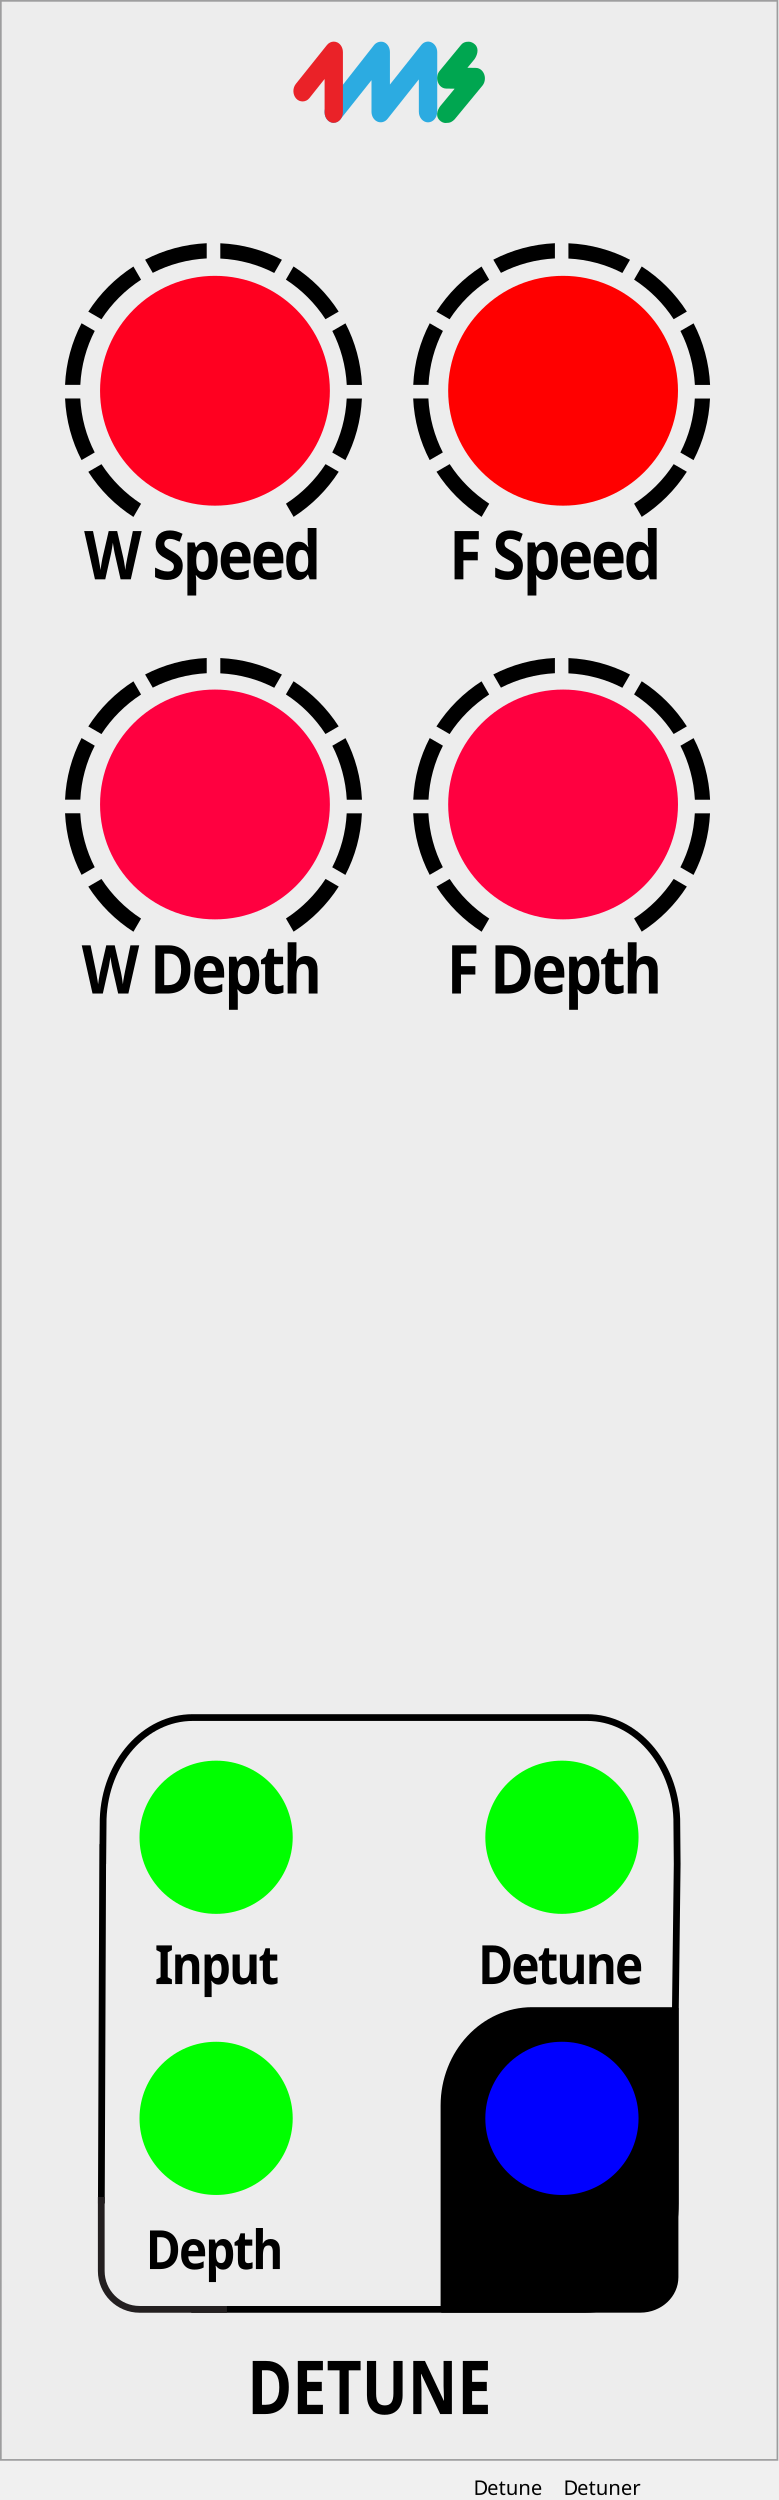
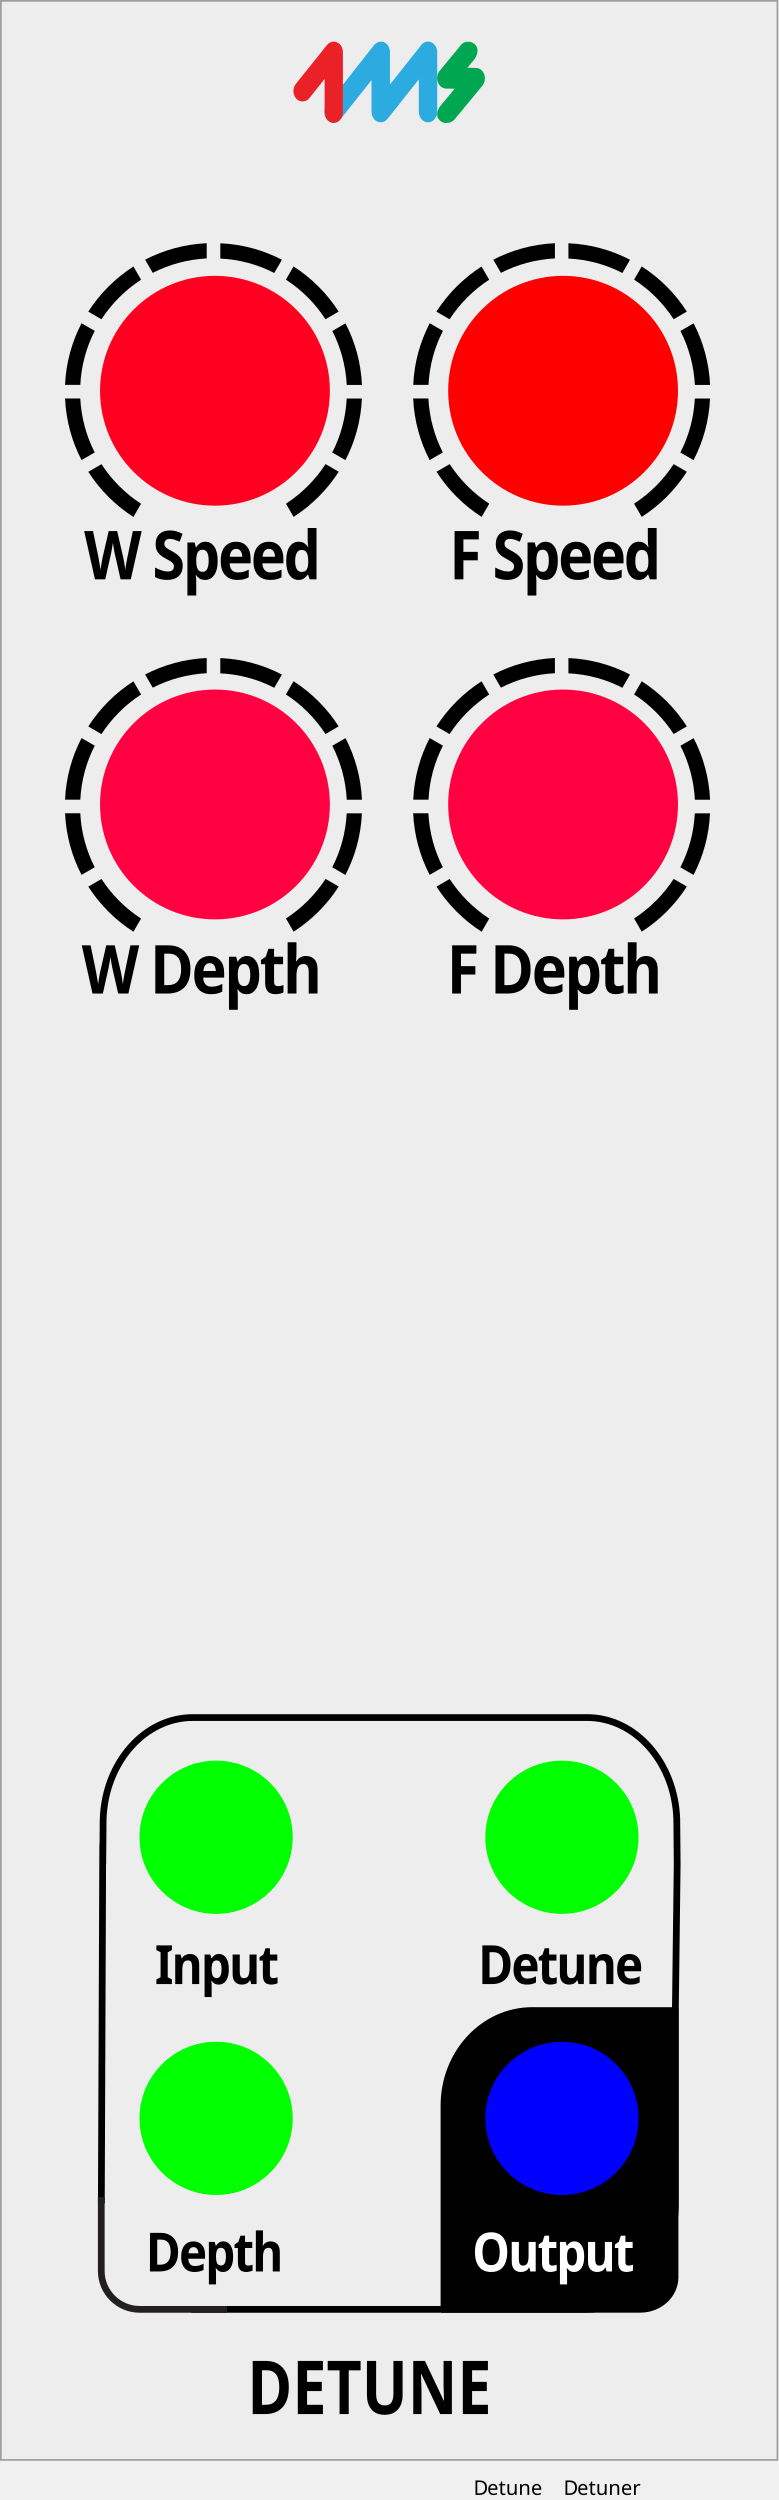
- <svg xmlns="http://www.w3.org/2000/svg" width="40.64mm" height="130.55mm" viewBox="0 0 115.2 370.06">
+ <svg xmlns="http://www.w3.org/2000/svg" width="40.64mm" height="130.55mm" viewBox="0 0 115.2 370.06" version="1.1" id="svg55">
+   <defs id="defs55" />
  <g id="faceplate">
-     <g>
-       <rect x=".12" y=".12" width="114.95" height="364" style="fill: #ededed; stroke-width: 0px;" />
-       <path d="M114.95.25v363.75H.25V.25h114.7M115.2,0H0v364.25h115.2V0h0Z" style="fill: #9d9d9e; stroke-width: 0px;" />
+     <g id="g1">
+       <rect x=".12" y=".12" width="114.95" height="364" style="fill: #ededed; stroke-width: 0px;" id="rect1" />
+       <path d="M114.95.25v363.75H.25V.25h114.7M115.2,0H0v364.25h115.2V0h0Z" style="fill: #9d9d9e; stroke-width: 0px;" id="path1" />
    </g>
-     <path d="M100.33,318.63v-21.52h-21.54c-7.49,0-13.57,6.52-13.57,14.57v30.53h15.07s0,0,0,0h14.39c3.12,0,5.64-2.36,5.64-5.25v-18.39.08Z" style="fill: #000; stroke-width: 0px;" />
-     <text transform="translate(36.6 357.34) scale(.82 1)" style="fill: #000; font-family: GillSans-Bold, 'Gill Sans'; font-size: 11px; font-weight: 700;">
-       <tspan x="0" y="0">DETUNE</tspan>
+     <path d="M100.33,318.63v-21.52h-21.54c-7.49,0-13.57,6.52-13.57,14.57v30.53h15.07s0,0,0,0h14.39c3.12,0,5.64-2.36,5.64-5.25v-18.39.08Z" style="fill: #000; stroke-width: 0px;" id="path2" />
+     <text transform="translate(36.6 357.34) scale(.82 1)" style="fill: #000; font-family: GillSans-Bold, 'Gill Sans'; font-size: 11px; font-weight: 700;" id="text2">
+       <tspan x="0" y="0" id="tspan2">DETUNE</tspan>
    </text>
-     <text transform="translate(70.77 293.69) scale(.88 1)" style="fill: #000; font-family: GillSans-Bold, 'Gill Sans'; font-size: 8px; font-weight: 700; letter-spacing: -.04em;">
-       <tspan x="0" y="0">Detune</tspan>
+     <text transform="translate(70.77 293.69) scale(.88 1)" style="fill: #000; font-family: GillSans-Bold, 'Gill Sans'; font-size: 8px; font-weight: 700; letter-spacing: -.04em;" id="text3">
+       <tspan x="0" y="0" id="tspan3">Detune</tspan>
    </text>
-     <text transform="translate(76.65 335.88) scale(.88 1)" style="fill: #fff; font-family: GillSans-Bold, 'Gill Sans'; font-size: 8px; font-weight: 700; letter-spacing: -.04em;">
-       <tspan x="0" y="0">Out</tspan>
+     <text transform="translate(76.65 335.88) scale(.88 1)" style="fill: #fff; font-family: GillSans-Bold, 'Gill Sans'; font-size: 8px; font-weight: 700; letter-spacing: -.04em;" id="text4">
+       <tspan x="0" y="0" id="tspan4">Out</tspan>
    </text>
-     <text transform="translate(22.93 293.69) scale(.88 1)" style="fill: #000; font-family: GillSans-Bold, 'Gill Sans'; font-size: 8px; font-weight: 700; letter-spacing: -.04em;">
-       <tspan x="0" y="0">Input</tspan>
+     <text transform="translate(22.93 293.69) scale(.88 1)" style="fill: #000; font-family: GillSans-Bold, 'Gill Sans'; font-size: 8px; font-weight: 700; letter-spacing: -.04em;" id="text5">
+       <tspan x="0" y="0" id="tspan5">Input</tspan>
    </text>
-     <text transform="translate(21.57 335.88) scale(.88 1)" style="fill: #000; font-family: GillSans-Bold, 'Gill Sans'; font-size: 8px; font-weight: 700; letter-spacing: -.04em;">
-       <tspan x="0" y="0">Depth</tspan>
+     <text transform="scale(0.9380831,1.066004)" style="font-weight:700;font-size:7.505px;font-family:GillSans-Bold, 'Gill Sans';letter-spacing:-0.04em;fill:#000000;stroke-width:0.938" id="text6" x="22.994" y="315.41">
+       <tspan x="22.994" y="315.41" id="tspan6" style="stroke-width:0.938">Depth</tspan>
    </text>
-     <path d="M102.85,56.98h2.26c-.15-3.28-1.01-6.37-2.44-9.12l-1.95,1.13c1.24,2.42,1.99,5.13,2.14,8Z" style="fill: #000; stroke-width: 0px;" />
-     <path d="M102.85,58.98c-.14,2.87-.89,5.57-2.14,8l1.95,1.13c1.43-2.75,2.3-5.84,2.44-9.12h-2.26Z" style="fill: #000; stroke-width: 0px;" />
-     <text transform="translate(12.46 85.75) scale(.88 1)" style="fill: #000; font-family: GillSans-Bold, 'Gill Sans'; font-size: 10px; font-weight: 700; letter-spacing: -.04em;">
-       <tspan x="0" y="0">W Speed</tspan>
+     <text transform="scale(0.9380831,1.066004)" style="font-weight:700;font-size:7.505px;font-family:GillSans-Bold, 'Gill Sans';letter-spacing:-0.04em;fill:#000000;stroke-width:0.938" id="text6-4" x="69.719" y="314.645">
+       <tspan x="69.719" y="314.645" id="tspan6-0" style="stroke-width:0.938">Depth</tspan>
    </text>
-     <g>
-       <path d="M40.6,40.4l1.13-1.95c-2.75-1.43-5.84-2.3-9.12-2.44v2.26c2.87.14,5.57.89,7.99,2.14Z" style="fill: #000; stroke-width: 0px;" />
-       <path d="M48.18,47.25l1.95-1.13c-1.72-2.68-4-4.96-6.68-6.68l-1.13,1.95c2.34,1.52,4.33,3.51,5.85,5.85Z" style="fill: #000; stroke-width: 0px;" />
-       <path d="M20.88,41.4l-1.13-1.95c-2.68,1.72-4.96,4-6.68,6.68l1.95,1.13c1.52-2.34,3.51-4.33,5.85-5.85Z" style="fill: #000; stroke-width: 0px;" />
-       <path d="M51.32,56.98h2.26c-.15-3.28-1.01-6.37-2.44-9.12l-1.95,1.13c1.24,2.42,1.99,5.13,2.14,8Z" style="fill: #000; stroke-width: 0px;" />
-       <path d="M30.6,38.26v-2.26c-3.28.15-6.37,1.01-9.12,2.44l1.13,1.95c2.42-1.24,5.13-1.99,8-2.14Z" style="fill: #000; stroke-width: 0px;" />
-       <path d="M15.02,68.71l-1.95,1.13c1.72,2.68,4,4.96,6.68,6.68l1.13-1.95c-2.34-1.52-4.33-3.51-5.85-5.85Z" style="fill: #000; stroke-width: 0px;" />
-       <path d="M42.33,74.56l1.13,1.95c2.68-1.72,4.96-4,6.68-6.68l-1.95-1.13c-1.52,2.34-3.51,4.33-5.85,5.85Z" style="fill: #000; stroke-width: 0px;" />
-       <path d="M51.32,58.98c-.14,2.87-.89,5.57-2.14,8l1.95,1.13c1.43-2.75,2.3-5.84,2.44-9.12h-2.26Z" style="fill: #000; stroke-width: 0px;" />
-       <path d="M11.89,58.98h-2.26c.15,3.28,1.01,6.37,2.44,9.12l1.95-1.13c-1.24-2.42-1.99-5.13-2.14-8Z" style="fill: #000; stroke-width: 0px;" />
-       <path d="M14.02,48.98l-1.95-1.13c-1.43,2.75-2.3,5.84-2.44,9.12h2.26c.14-2.87.89-5.57,2.14-8Z" style="fill: #000; stroke-width: 0px;" />
+     <path d="M102.85,56.98h2.26c-.15-3.28-1.01-6.37-2.44-9.12l-1.95,1.13c1.24,2.42,1.99,5.13,2.14,8Z" style="fill: #000; stroke-width: 0px;" id="path6" />
+     <path d="M102.85,58.98c-.14,2.87-.89,5.57-2.14,8l1.95,1.13c1.43-2.75,2.3-5.84,2.44-9.12h-2.26Z" style="fill: #000; stroke-width: 0px;" id="path7" />
+     <text transform="translate(12.46 85.75) scale(.88 1)" style="fill: #000; font-family: GillSans-Bold, 'Gill Sans'; font-size: 10px; font-weight: 700; letter-spacing: -.04em;" id="text7">
+       <tspan x="0" y="0" id="tspan7">W Speed</tspan>
+     </text>
+     <g id="g17">
+       <path d="M40.6,40.4l1.13-1.95c-2.75-1.43-5.84-2.3-9.12-2.44v2.26c2.87.14,5.57.89,7.99,2.14Z" style="fill: #000; stroke-width: 0px;" id="path8" />
+       <path d="M48.18,47.25l1.95-1.13c-1.72-2.68-4-4.96-6.68-6.68l-1.13,1.95c2.34,1.52,4.33,3.51,5.85,5.85Z" style="fill: #000; stroke-width: 0px;" id="path9" />
+       <path d="M20.88,41.4l-1.13-1.95c-2.68,1.72-4.96,4-6.68,6.68l1.95,1.13c1.52-2.34,3.51-4.33,5.85-5.85Z" style="fill: #000; stroke-width: 0px;" id="path10" />
+       <path d="M51.32,56.98h2.26c-.15-3.28-1.01-6.37-2.44-9.12l-1.95,1.13c1.24,2.42,1.99,5.13,2.14,8Z" style="fill: #000; stroke-width: 0px;" id="path11" />
+       <path d="M30.6,38.26v-2.26c-3.28.15-6.37,1.01-9.12,2.44l1.13,1.95c2.42-1.24,5.13-1.99,8-2.14Z" style="fill: #000; stroke-width: 0px;" id="path12" />
+       <path d="M15.02,68.71l-1.95,1.13c1.72,2.68,4,4.96,6.68,6.68l1.13-1.95c-2.34-1.52-4.33-3.51-5.85-5.85Z" style="fill: #000; stroke-width: 0px;" id="path13" />
+       <path d="M42.33,74.56l1.13,1.95c2.68-1.72,4.96-4,6.68-6.68l-1.95-1.13c-1.52,2.34-3.51,4.33-5.85,5.85Z" style="fill: #000; stroke-width: 0px;" id="path14" />
+       <path d="M51.32,58.98c-.14,2.87-.89,5.57-2.14,8l1.95,1.13c1.43-2.75,2.3-5.84,2.44-9.12h-2.26Z" style="fill: #000; stroke-width: 0px;" id="path15" />
+       <path d="M11.89,58.98h-2.26c.15,3.28,1.01,6.37,2.44,9.12l1.95-1.13c-1.24-2.42-1.99-5.13-2.14-8Z" style="fill: #000; stroke-width: 0px;" id="path16" />
+       <path d="M14.02,48.98l-1.95-1.13c-1.43,2.75-2.3,5.84-2.44,9.12h2.26c.14-2.87.89-5.57,2.14-8Z" style="fill: #000; stroke-width: 0px;" id="path17" />
    </g>
-     <text transform="translate(66.49 85.75) scale(.88 1)" style="fill: #000; font-family: GillSans-Bold, 'Gill Sans'; font-size: 10px; font-weight: 700; letter-spacing: -.04em;">
-       <tspan x="0" y="0">F Speed</tspan>
+     <text transform="translate(66.49 85.75) scale(.88 1)" style="fill: #000; font-family: GillSans-Bold, 'Gill Sans'; font-size: 10px; font-weight: 700; letter-spacing: -.04em;" id="text17">
+       <tspan x="0" y="0" id="tspan17">F Speed</tspan>
    </text>
-     <path d="M92.13,40.4l1.13-1.95c-2.75-1.43-5.84-2.3-9.12-2.44v2.26c2.87.14,5.57.89,7.99,2.14Z" style="fill: #000; stroke-width: 0px;" />
-     <path d="M99.72,47.25l1.95-1.13c-1.72-2.68-4-4.96-6.68-6.68l-1.13,1.95c2.34,1.52,4.33,3.51,5.85,5.85Z" style="fill: #000; stroke-width: 0px;" />
-     <path d="M72.41,41.4l-1.13-1.95c-2.68,1.72-4.96,4-6.68,6.68l1.95,1.13c1.52-2.34,3.51-4.33,5.85-5.85Z" style="fill: #000; stroke-width: 0px;" />
-     <path d="M82.14,38.26v-2.26c-3.28.15-6.37,1.01-9.12,2.44l1.13,1.95c2.42-1.24,5.13-1.99,8-2.14Z" style="fill: #000; stroke-width: 0px;" />
-     <path d="M66.56,68.7l-1.95,1.13c1.72,2.68,4,4.96,6.68,6.68l1.13-1.95c-2.34-1.52-4.33-3.51-5.85-5.85Z" style="fill: #000; stroke-width: 0px;" />
-     <path d="M93.86,74.56l1.13,1.95c2.68-1.72,4.96-4,6.68-6.68l-1.95-1.13c-1.52,2.34-3.51,4.33-5.85,5.85Z" style="fill: #000; stroke-width: 0px;" />
-     <path d="M63.42,58.98h-2.26c.15,3.28,1.01,6.37,2.44,9.12l1.95-1.13c-1.24-2.42-1.99-5.13-2.14-8Z" style="fill: #000; stroke-width: 0px;" />
-     <path d="M65.56,48.98l-1.95-1.13c-1.43,2.75-2.3,5.84-2.44,9.12h2.26c.14-2.87.89-5.57,2.14-8Z" style="fill: #000; stroke-width: 0px;" />
-     <text transform="translate(12.1 147.07) scale(.88 1)" style="fill: #000; font-family: GillSans-Bold, 'Gill Sans'; font-size: 10px; font-weight: 700; letter-spacing: -.04em;">
-       <tspan x="0" y="0">W Depth</tspan>
+     <path d="M92.13,40.4l1.13-1.95c-2.75-1.43-5.84-2.3-9.12-2.44v2.26c2.87.14,5.57.89,7.99,2.14Z" style="fill: #000; stroke-width: 0px;" id="path18" />
+     <path d="M99.72,47.25l1.95-1.13c-1.72-2.68-4-4.96-6.68-6.68l-1.13,1.95c2.34,1.52,4.33,3.51,5.85,5.85Z" style="fill: #000; stroke-width: 0px;" id="path19" />
+     <path d="M72.41,41.4l-1.13-1.95c-2.68,1.72-4.96,4-6.68,6.68l1.95,1.13c1.52-2.34,3.51-4.33,5.85-5.85Z" style="fill: #000; stroke-width: 0px;" id="path20" />
+     <path d="M82.14,38.26v-2.26c-3.28.15-6.37,1.01-9.12,2.44l1.13,1.95c2.42-1.24,5.13-1.99,8-2.14Z" style="fill: #000; stroke-width: 0px;" id="path21" />
+     <path d="M66.56,68.7l-1.95,1.13c1.72,2.68,4,4.96,6.68,6.68l1.13-1.95c-2.34-1.52-4.33-3.51-5.85-5.85Z" style="fill: #000; stroke-width: 0px;" id="path22" />
+     <path d="M93.86,74.56l1.13,1.95c2.68-1.72,4.96-4,6.68-6.68l-1.95-1.13c-1.52,2.34-3.51,4.33-5.85,5.85Z" style="fill: #000; stroke-width: 0px;" id="path23" />
+     <path d="M63.42,58.98h-2.26c.15,3.28,1.01,6.37,2.44,9.12l1.95-1.13c-1.24-2.42-1.99-5.13-2.14-8Z" style="fill: #000; stroke-width: 0px;" id="path24" />
+     <path d="M65.56,48.98l-1.95-1.13c-1.43,2.75-2.3,5.84-2.44,9.12h2.26c.14-2.87.89-5.57,2.14-8Z" style="fill: #000; stroke-width: 0px;" id="path25" />
+     <text transform="translate(12.1 147.07) scale(.88 1)" style="fill: #000; font-family: GillSans-Bold, 'Gill Sans'; font-size: 10px; font-weight: 700; letter-spacing: -.04em;" id="text25">
+       <tspan x="0" y="0" id="tspan25">W Depth</tspan>
    </text>
-     <path d="M40.6,101.8l1.13-1.95c-2.75-1.43-5.84-2.3-9.12-2.44v2.26c2.87.14,5.57.89,7.99,2.14Z" style="fill: #000; stroke-width: 0px;" />
-     <path d="M48.18,108.65l1.95-1.13c-1.72-2.68-4-4.96-6.68-6.68l-1.13,1.95c2.34,1.52,4.33,3.51,5.85,5.85Z" style="fill: #000; stroke-width: 0px;" />
-     <path d="M20.88,102.8l-1.13-1.95c-2.68,1.72-4.96,4-6.68,6.68l1.95,1.13c1.52-2.34,3.51-4.33,5.85-5.85Z" style="fill: #000; stroke-width: 0px;" />
-     <path d="M51.32,118.38h2.26c-.15-3.28-1.01-6.37-2.44-9.12l-1.95,1.13c1.24,2.42,1.99,5.13,2.14,8Z" style="fill: #000; stroke-width: 0px;" />
-     <path d="M30.6,99.66v-2.26c-3.28.15-6.37,1.01-9.12,2.44l1.13,1.95c2.42-1.24,5.13-1.99,8-2.14Z" style="fill: #000; stroke-width: 0px;" />
-     <path d="M15.02,130.11l-1.95,1.13c1.72,2.68,4,4.96,6.68,6.68l1.13-1.95c-2.34-1.52-4.33-3.51-5.85-5.85Z" style="fill: #000; stroke-width: 0px;" />
-     <path d="M42.33,135.96l1.13,1.95c2.68-1.72,4.96-4,6.68-6.68l-1.95-1.13c-1.52,2.34-3.51,4.33-5.85,5.85Z" style="fill: #000; stroke-width: 0px;" />
-     <path d="M51.32,120.38c-.14,2.87-.89,5.57-2.14,8l1.95,1.13c1.43-2.75,2.3-5.84,2.44-9.12h-2.26Z" style="fill: #000; stroke-width: 0px;" />
-     <path d="M11.89,120.38h-2.26c.15,3.28,1.01,6.37,2.44,9.12l1.95-1.13c-1.24-2.42-1.99-5.13-2.14-8Z" style="fill: #000; stroke-width: 0px;" />
-     <path d="M14.02,110.38l-1.95-1.13c-1.43,2.75-2.3,5.84-2.44,9.12h2.26c.14-2.87.89-5.57,2.14-8Z" style="fill: #000; stroke-width: 0px;" />
-     <text transform="translate(66.13 147.07) scale(.88 1)" style="fill: #000; font-family: GillSans-Bold, 'Gill Sans'; font-size: 10px; font-weight: 700; letter-spacing: -.04em;">
-       <tspan x="0" y="0">F Depth</tspan>
+     <path d="M40.6,101.8l1.13-1.95c-2.75-1.43-5.84-2.3-9.12-2.44v2.26c2.87.14,5.57.89,7.99,2.14Z" style="fill: #000; stroke-width: 0px;" id="path26" />
+     <path d="M48.18,108.65l1.95-1.13c-1.72-2.68-4-4.96-6.68-6.68l-1.13,1.95c2.34,1.52,4.33,3.51,5.85,5.85Z" style="fill: #000; stroke-width: 0px;" id="path27" />
+     <path d="M20.88,102.8l-1.13-1.95c-2.68,1.72-4.96,4-6.68,6.68l1.95,1.13c1.52-2.34,3.51-4.33,5.85-5.85Z" style="fill: #000; stroke-width: 0px;" id="path28" />
+     <path d="M51.32,118.38h2.26c-.15-3.28-1.01-6.37-2.44-9.12l-1.95,1.13c1.24,2.42,1.99,5.13,2.14,8Z" style="fill: #000; stroke-width: 0px;" id="path29" />
+     <path d="M30.6,99.66v-2.26c-3.28.15-6.37,1.01-9.12,2.44l1.13,1.95c2.42-1.24,5.13-1.99,8-2.14Z" style="fill: #000; stroke-width: 0px;" id="path30" />
+     <path d="M15.02,130.11l-1.95,1.13c1.72,2.68,4,4.96,6.68,6.68l1.13-1.95c-2.34-1.52-4.33-3.51-5.85-5.85Z" style="fill: #000; stroke-width: 0px;" id="path31" />
+     <path d="M42.33,135.96l1.13,1.95c2.68-1.72,4.96-4,6.68-6.68l-1.95-1.13c-1.52,2.34-3.51,4.33-5.85,5.85Z" style="fill: #000; stroke-width: 0px;" id="path32" />
+     <path d="M51.32,120.38c-.14,2.87-.89,5.57-2.14,8l1.95,1.13c1.43-2.75,2.3-5.84,2.44-9.12h-2.26Z" style="fill: #000; stroke-width: 0px;" id="path33" />
+     <path d="M11.89,120.38h-2.26c.15,3.28,1.01,6.37,2.44,9.12l1.95-1.13c-1.24-2.42-1.99-5.13-2.14-8Z" style="fill: #000; stroke-width: 0px;" id="path34" />
+     <path d="M14.02,110.38l-1.95-1.13c-1.43,2.75-2.3,5.84-2.44,9.12h2.26c.14-2.87.89-5.57,2.14-8Z" style="fill: #000; stroke-width: 0px;" id="path35" />
+     <text transform="translate(66.13 147.07) scale(.88 1)" style="fill: #000; font-family: GillSans-Bold, 'Gill Sans'; font-size: 10px; font-weight: 700; letter-spacing: -.04em;" id="text35">
+       <tspan x="0" y="0" id="tspan35">F Depth</tspan>
    </text>
-     <path d="M92.13,101.8l1.13-1.95c-2.75-1.43-5.84-2.3-9.12-2.44v2.26c2.87.14,5.57.89,7.99,2.14Z" style="fill: #000; stroke-width: 0px;" />
-     <path d="M99.72,108.65l1.95-1.13c-1.72-2.68-4-4.96-6.68-6.68l-1.13,1.95c2.34,1.52,4.33,3.51,5.85,5.85Z" style="fill: #000; stroke-width: 0px;" />
-     <path d="M72.41,102.8l-1.13-1.95c-2.68,1.72-4.96,4-6.68,6.68l1.95,1.13c1.52-2.34,3.51-4.33,5.85-5.85Z" style="fill: #000; stroke-width: 0px;" />
-     <path d="M102.85,118.38h2.26c-.15-3.28-1.01-6.37-2.44-9.12l-1.95,1.13c1.24,2.42,1.99,5.13,2.14,8Z" style="fill: #000; stroke-width: 0px;" />
-     <path d="M82.14,99.66v-2.26c-3.28.15-6.37,1.01-9.12,2.44l1.13,1.95c2.42-1.24,5.13-1.99,8-2.14Z" style="fill: #000; stroke-width: 0px;" />
-     <path d="M66.56,130.11l-1.95,1.13c1.72,2.68,4,4.96,6.68,6.68l1.13-1.95c-2.34-1.52-4.33-3.51-5.85-5.85Z" style="fill: #000; stroke-width: 0px;" />
-     <path d="M93.86,135.96l1.13,1.95c2.68-1.72,4.96-4,6.68-6.68l-1.95-1.13c-1.52,2.34-3.51,4.33-5.85,5.85Z" style="fill: #000; stroke-width: 0px;" />
-     <path d="M102.85,120.38c-.14,2.87-.89,5.57-2.14,8l1.95,1.13c1.43-2.75,2.3-5.84,2.44-9.12h-2.26Z" style="fill: #000; stroke-width: 0px;" />
-     <path d="M63.42,120.38h-2.26c.15,3.28,1.01,6.37,2.44,9.12l1.95-1.13c-1.24-2.42-1.99-5.13-2.14-8Z" style="fill: #000; stroke-width: 0px;" />
-     <path d="M65.56,110.38l-1.95-1.13c-1.43,2.75-2.3,5.84-2.44,9.12h2.26c.14-2.87.89-5.57,2.14-8Z" style="fill: #000; stroke-width: 0px;" />
-     <g>
-       <path d="M49.4,18.19c-.37,0-.71-.17-.97-.47-.51-.6-.52-1.54-.04-2.16l6.97-8.88c.38-.48,1.05-.65,1.57-.39.5.25.79.82.79,1.45v4.77l4.64-5.85c.38-.48,1.01-.64,1.53-.38.5.25.83.81.83,1.44v8.82c0,.86-.61,1.57-1.36,1.57s-1.36-.7-1.36-1.57v-4.79l-4.64,5.85c-.38.48-1.01.64-1.54.38-.5-.24-.83-.81-.83-1.44v-4.67l-4.61,5.8c-.26.32-.62.51-1,.51h0Z" style="fill: #2cabe1; stroke-width: 0px;" />
-       <path d="M49.4,18.19c-.75,0-1.35-.7-1.35-1.57v-4.93l-2.26,2.84c-.5.63-1.44.65-1.97.04-.51-.6-.52-1.53-.03-2.15l4.61-5.76c.26-.32.63-.5,1-.5.18,0,.37.04.54.12.5.25.82.81.82,1.44v8.89c0,.86-.61,1.57-1.36,1.57h0Z" style="fill: #ea2228; stroke-width: 0px;" />
-       <path d="M66,18.21h0c-.35,0-.68-.15-.94-.42-.76-.78-.14-1.84.29-2.3l1.95-2.36-1.26-.02c-.56-.01-1.04-.4-1.24-1-.19-.56-.07-1.21.29-1.64l3.16-3.83c.23-.28.55-.48,1.13-.47.33,0,.67.17.92.4.71.66.29,1.7-.07,2.2l-1.04,1.26,1.26.02c.56.01,1.04.4,1.24,1,.19.56.07,1.21-.29,1.64l-4.1,4.97c-.35.35-.65.55-1.3.54h0Z" style="fill: #00a650; stroke-width: 0px;" />
+     <path d="M92.13,101.8l1.13-1.95c-2.75-1.43-5.84-2.3-9.12-2.44v2.26c2.87.14,5.57.89,7.99,2.14Z" style="fill: #000; stroke-width: 0px;" id="path36" />
+     <path d="M99.72,108.65l1.95-1.13c-1.72-2.68-4-4.96-6.68-6.68l-1.13,1.95c2.34,1.52,4.33,3.51,5.85,5.85Z" style="fill: #000; stroke-width: 0px;" id="path37" />
+     <path d="M72.41,102.8l-1.13-1.95c-2.68,1.72-4.96,4-6.68,6.68l1.95,1.13c1.52-2.34,3.51-4.33,5.85-5.85Z" style="fill: #000; stroke-width: 0px;" id="path38" />
+     <path d="M102.85,118.38h2.26c-.15-3.28-1.01-6.37-2.44-9.12l-1.95,1.13c1.24,2.42,1.99,5.13,2.14,8Z" style="fill: #000; stroke-width: 0px;" id="path39" />
+     <path d="M82.14,99.66v-2.26c-3.28.15-6.37,1.01-9.12,2.44l1.13,1.95c2.42-1.24,5.13-1.99,8-2.14Z" style="fill: #000; stroke-width: 0px;" id="path40" />
+     <path d="M66.56,130.11l-1.95,1.13c1.72,2.68,4,4.96,6.68,6.68l1.13-1.95c-2.34-1.52-4.33-3.51-5.85-5.85Z" style="fill: #000; stroke-width: 0px;" id="path41" />
+     <path d="M93.86,135.96l1.13,1.95c2.68-1.72,4.96-4,6.68-6.68l-1.95-1.13c-1.52,2.34-3.51,4.33-5.85,5.85Z" style="fill: #000; stroke-width: 0px;" id="path42" />
+     <path d="M102.85,120.38c-.14,2.87-.89,5.57-2.14,8l1.95,1.13c1.43-2.75,2.3-5.84,2.44-9.12h-2.26Z" style="fill: #000; stroke-width: 0px;" id="path43" />
+     <path d="M63.42,120.38h-2.26c.15,3.28,1.01,6.37,2.44,9.12l1.95-1.13c-1.24-2.42-1.99-5.13-2.14-8Z" style="fill: #000; stroke-width: 0px;" id="path44" />
+     <path d="M65.56,110.38l-1.95-1.13c-1.43,2.75-2.3,5.84-2.44,9.12h2.26c.14-2.87.89-5.57,2.14-8Z" style="fill: #000; stroke-width: 0px;" id="path45" />
+     <g id="g48">
+       <path d="M49.4,18.19c-.37,0-.71-.17-.97-.47-.51-.6-.52-1.54-.04-2.16l6.97-8.88c.38-.48,1.05-.65,1.57-.39.5.25.79.82.79,1.45v4.77l4.64-5.85c.38-.48,1.01-.64,1.53-.38.5.25.83.81.83,1.44v8.82c0,.86-.61,1.57-1.36,1.57s-1.36-.7-1.36-1.57v-4.79l-4.64,5.85c-.38.48-1.01.64-1.54.38-.5-.24-.83-.81-.83-1.44v-4.67l-4.61,5.8c-.26.32-.62.51-1,.51h0Z" style="fill: #2cabe1; stroke-width: 0px;" id="path46" />
+       <path d="M49.4,18.19c-.75,0-1.35-.7-1.35-1.57v-4.93l-2.26,2.84c-.5.63-1.44.65-1.97.04-.51-.6-.52-1.53-.03-2.15l4.61-5.76c.26-.32.63-.5,1-.5.18,0,.37.04.54.12.5.25.82.81.82,1.44v8.89c0,.86-.61,1.57-1.36,1.57h0Z" style="fill: #ea2228; stroke-width: 0px;" id="path47" />
+       <path d="M66,18.21h0c-.35,0-.68-.15-.94-.42-.76-.78-.14-1.84.29-2.3l1.95-2.36-1.26-.02c-.56-.01-1.04-.4-1.24-1-.19-.56-.07-1.21.29-1.64l3.16-3.83c.23-.28.55-.48,1.13-.47.33,0,.67.17.92.4.71.66.29,1.7-.07,2.2l-1.04,1.26,1.26.02c.56.01,1.04.4,1.24,1,.19.56.07,1.21-.29,1.64l-4.1,4.97c-.35.35-.65.55-1.3.54h0Z" style="fill: #00a650; stroke-width: 0px;" id="path48" />
    </g>
-     <g>
-       <path d="M100.43,318.75v-21.52h-21.54c-7.49,0-13.57,6.52-13.57,14.57v30.53h15.07s0,0,0,0h14.39c3.12,0,5.64-2.36,5.64-5.25v-18.39.08Z" style="fill: #000; stroke-width: 0px;" />
-       <g>
-         <path d="M28.31,341.84h35.2s23.15,0,23.15,0c7.35,0,13.31-7.02,13.31-15.67v-28.42l.27-21.85-.06-6.64c-.29-8.35-6.12-15.02-13.28-15.02H28.55c-7.17,0-12.99,6.67-13.28,15.02l-.06,6.64v-2.92l-.21,53.19" style="fill: none; stroke: #000; stroke-miterlimit: 10;" />
-         <path d="M14.99,325.21v10.96c0,3.12,2.55,5.67,5.67,5.67h12.93" style="fill: none; stroke: #231f20; stroke-miterlimit: 10;" />
+     <g id="g52">
+       <path d="M100.43,318.75v-21.52h-21.54c-7.49,0-13.57,6.52-13.57,14.57v30.53h15.07s0,0,0,0h14.39c3.12,0,5.64-2.36,5.64-5.25v-18.39.08Z" style="fill: #000; stroke-width: 0px;" id="path49" />
+       <g id="g51">
+         <path d="M28.31,341.84h35.2s23.15,0,23.15,0c7.35,0,13.31-7.02,13.31-15.67v-28.42l.27-21.85-.06-6.64c-.29-8.35-6.12-15.02-13.28-15.02H28.55c-7.17,0-12.99,6.67-13.28,15.02l-.06,6.64v-2.92l-.21,53.19" style="fill: none; stroke: #000; stroke-miterlimit: 10;" id="path50" />
+         <path d="M14.99,325.21v10.96c0,3.12,2.55,5.67,5.67,5.67h12.93" style="fill: none; stroke: #231f20; stroke-miterlimit: 10;" id="path51" />
      </g>
    </g>
+     <text transform="scale(0.9380831,1.066004)" style="font-weight:700;font-size:7.505px;font-family:GillSans-Bold, 'Gill Sans';letter-spacing:-0.04em;fill:#ffffff;stroke-width:0.938" id="text6-0" x="74.511" y="315.41">
+       <tspan x="74.511" y="315.41" id="tspan6-4" style="fill:#ffffff;stroke-width:0.938">Output</tspan>
+     </text>
  </g>
  <g id="components">
-     <circle id="Out" cx="83.18" cy="313.57" r="11.34" style="fill: blue; stroke-width: 0px;" />
-     <circle id="Depth" cx="31.99" cy="313.57" r="11.34" style="fill: lime; stroke-width: 0px;" />
-     <circle id="Detune" cx="83.18" cy="271.96" r="11.34" style="fill: lime; stroke-width: 0px;" />
-     <circle id="Input" cx="31.99" cy="271.96" r="11.34" style="fill: lime; stroke-width: 0px;" />
-     <circle id="F_Depth" data-name="F Depth" cx="83.35" cy="119.08" r="17.01" style="fill: #ff0040; stroke-width: 0px;" />
-     <circle id="W_Depth" data-name="W Depth" cx="31.82" cy="119.08" r="17.01" style="fill: #ff0040; stroke-width: 0px;" />
-     <circle id="F_Speed" data-name="F Speed" cx="83.35" cy="57.84" r="17.01" style="fill: red; stroke-width: 0px;" />
-     <circle id="W_Speed" data-name="W Speed" cx="31.82" cy="57.84" r="17.01" style="fill: #ff0020; stroke-width: 0px;" />
+     <circle id="Out" cx="83.18" cy="313.57" r="11.34" style="fill: blue; stroke-width: 0px;" data-name="Audio Out" />
+     <circle id="Depth" cx="31.99" cy="313.57" r="11.34" style="fill: lime; stroke-width: 0px;" data-name="Depth CV In" />
+     <circle id="Detune" cx="83.18" cy="271.96" r="11.34" style="fill: lime; stroke-width: 0px;" data-name="Detune CV In" />
+     <circle id="Input" cx="31.99" cy="271.96" r="11.34" style="fill: lime; stroke-width: 0px;" data-name="Audio In" />
+     <circle id="F_Depth" data-name="Flutter Depth" cx="83.35" cy="119.08" r="17.01" style="fill: #ff0040; stroke-width: 0px;" />
+     <circle id="W_Depth" data-name="Wow Depth" cx="31.82" cy="119.08" r="17.01" style="fill: #ff0040; stroke-width: 0px;" />
+     <circle id="F_Speed" data-name="Flutter Speed!5!30!hz" cx="83.35" cy="57.84" r="17.01" style="fill: red; stroke-width: 0px;" />
+     <circle id="W_Speed" data-name="Wow Speed!0.1!5.33!hz" cx="31.82" cy="57.84" r="17.01" style="fill: #ff0020; stroke-width: 0px;" />
    <text id="slug" transform="translate(70.09 369.31)" style="fill: #000; font-family: MyriadPro-Regular, 'Myriad Pro'; font-size: 3px;">
-       <tspan x="0" y="0" style="letter-spacing: 0em;">D</tspan>
-       <tspan x="2.01" y="0">etune</tspan>
+       <tspan x="0" y="0" style="letter-spacing: 0em;" id="tspan52">D</tspan>
+       <tspan x="2.01" y="0" id="tspan53">etune</tspan>
    </text>
    <text id="modulename" transform="translate(83.41 369.31)" style="fill: #000; font-family: MyriadPro-Regular, 'Myriad Pro'; font-size: 3px;">
-       <tspan x="0" y="0" style="letter-spacing: 0em;">D</tspan>
-       <tspan x="2.01" y="0">etuner</tspan>
+       <tspan x="0" y="0" style="letter-spacing: 0em;" id="tspan54">D</tspan>
+       <tspan x="2.01" y="0" id="tspan55">etuner</tspan>
    </text>
  </g>
</svg>
